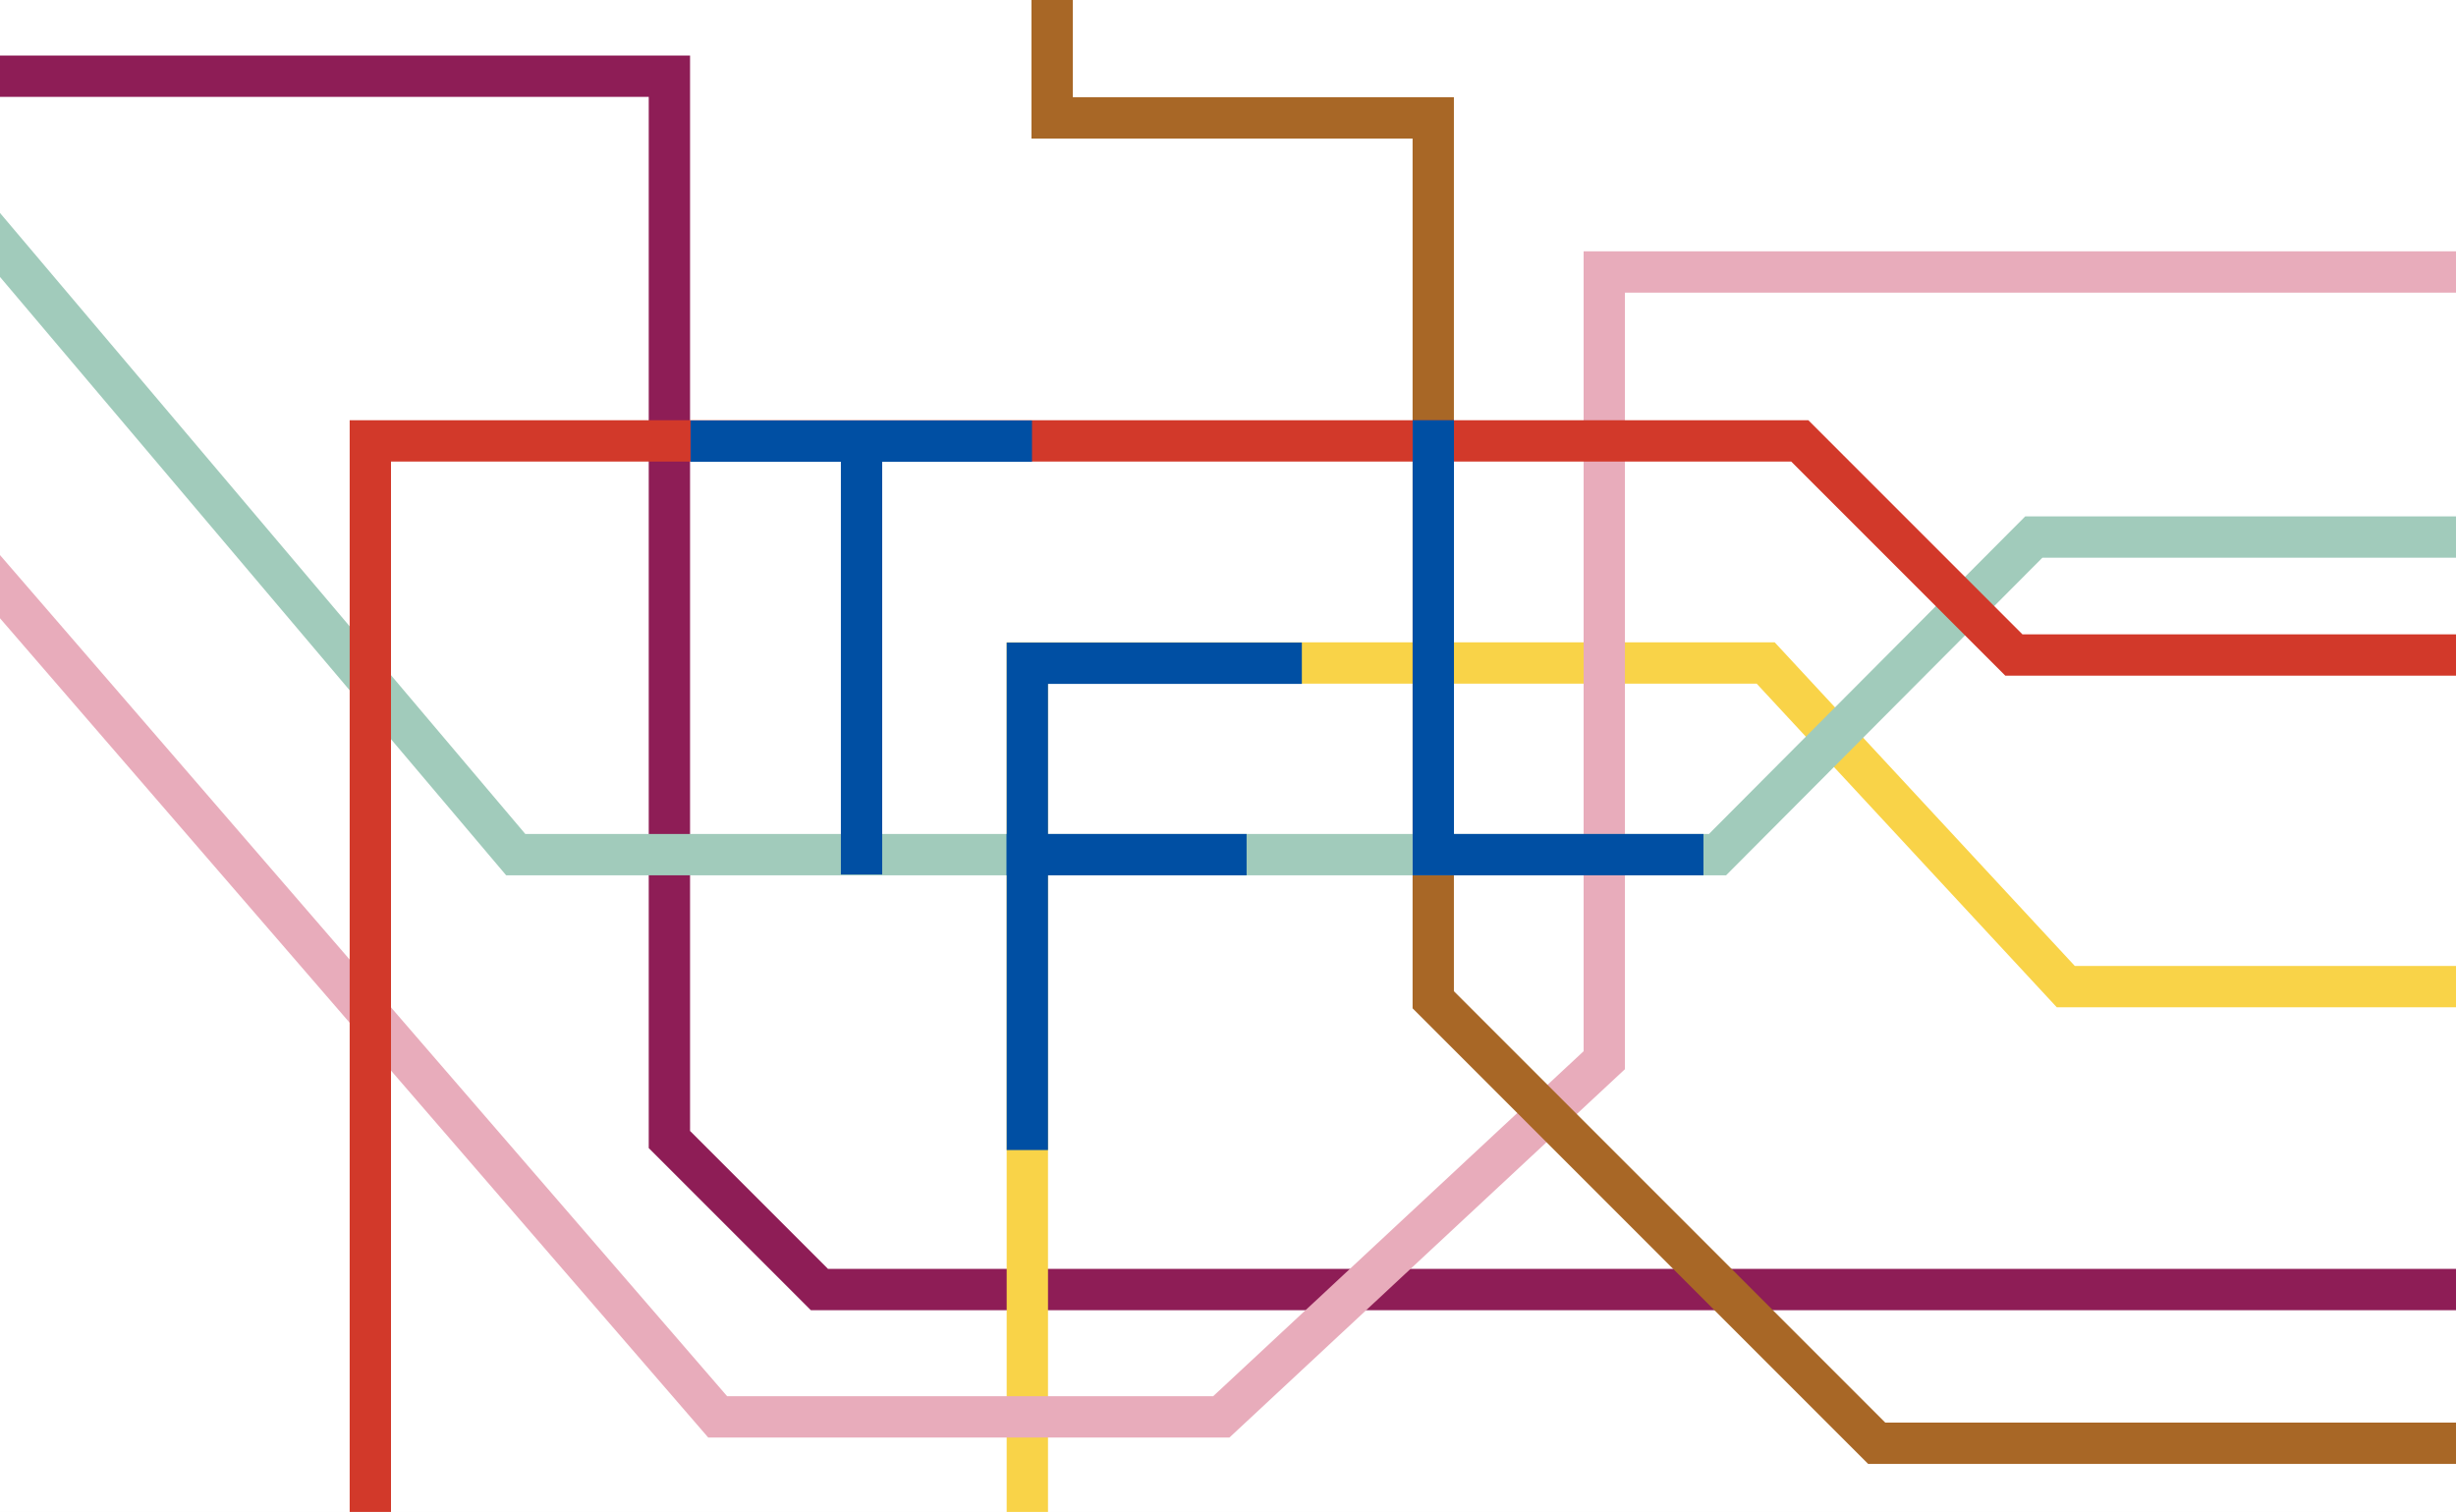
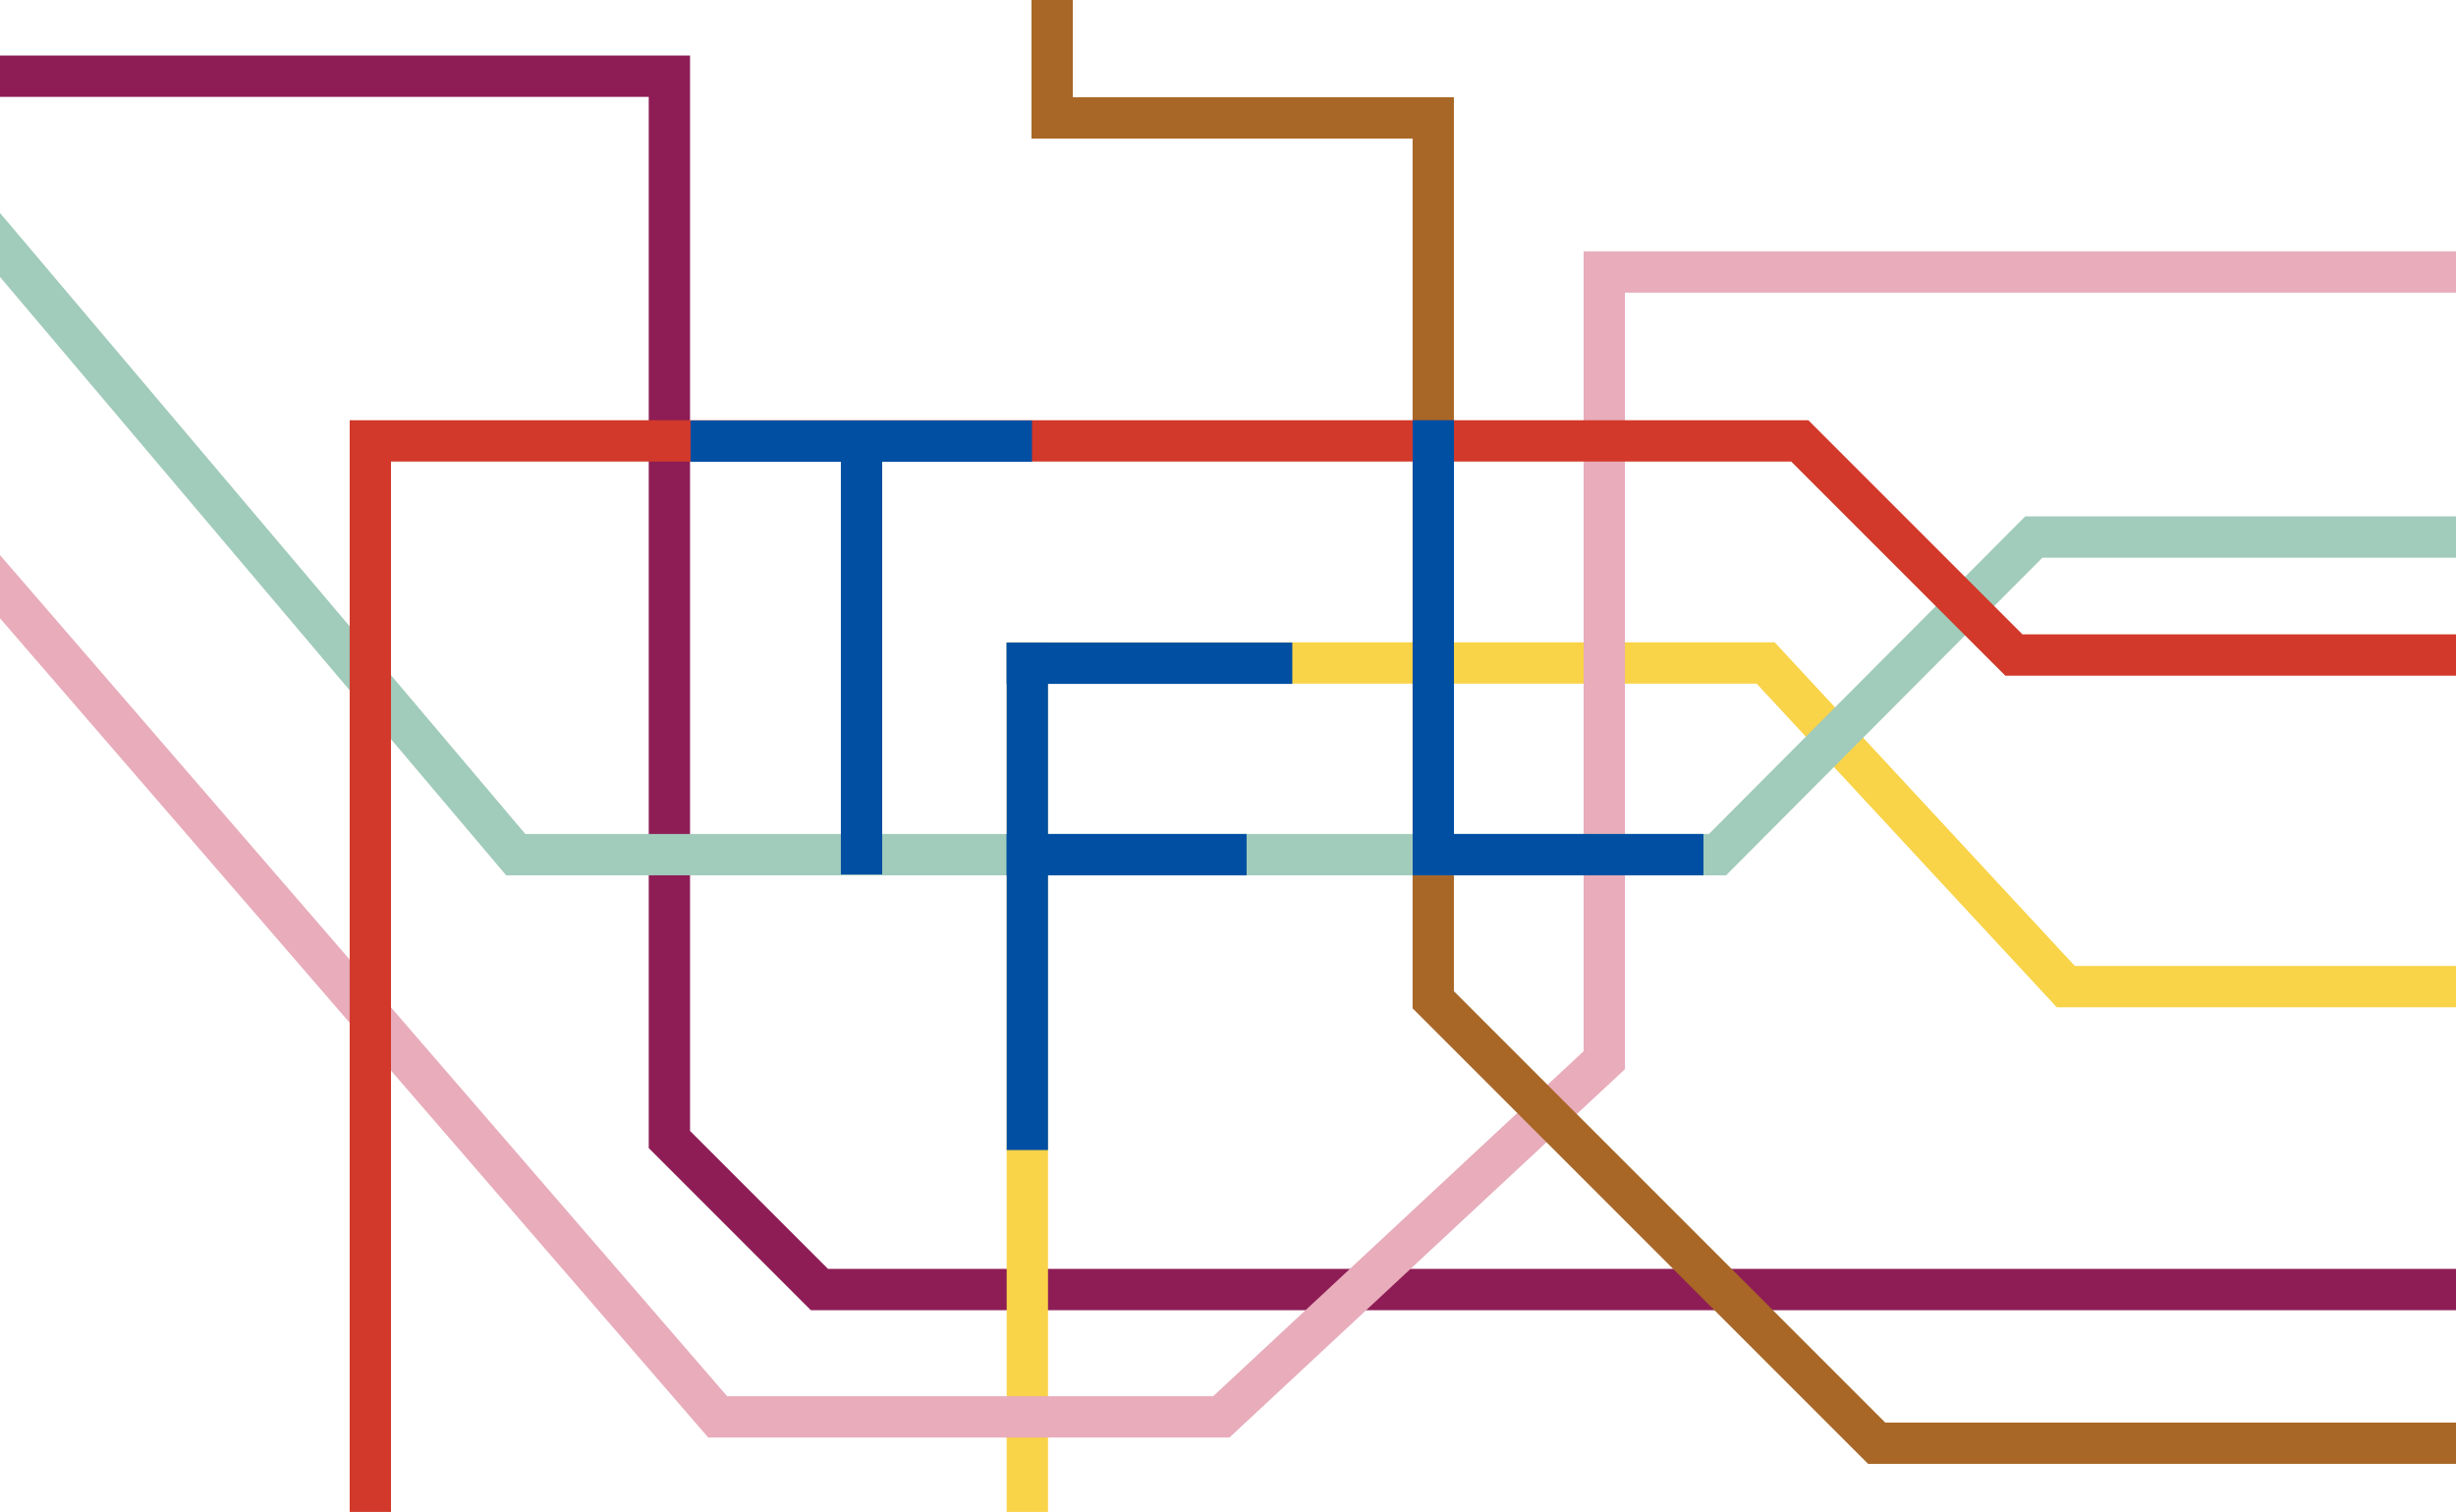
<svg xmlns="http://www.w3.org/2000/svg" width="4755" height="2927" viewBox="0 0 4755 2927" fill="none">
  <g id="map" clip-path="url(#clip0_41_95)">
    <rect width="4755" height="2927" fill="white" />
    <path id="line6" d="M-100 147.539H1296V701.034V2206.03L1586.5 2496.53H4907" stroke="#8E1D56" stroke-width="80" stroke-linecap="square" />
    <path id="line4" d="M1989 2942.04V1283.54H3418.5L3999.5 1910H4924.5" stroke="#F9D348" stroke-width="80" stroke-linecap="square" />
    <path id="line2" d="M4985.5 526.539H3106V1672.04V2052.5L2364.5 2743.04H1389.5L-135.5 979.039" stroke="#E8ACBB" stroke-width="80" />
    <path id="line1" d="M2037 -181.5L2037 228.31H2774.88L2774.88 1654.54L2774.88 1935.5L3633.5 2794.12H4759.5" stroke="#A86726" stroke-width="80" />
    <path id="line5" d="M4795 -422.461L4795 1039.69L4253.8 1039.69L3937.64 1039.69L3325.24 1654.54L998.5 1654.54L-83.5 375.5" stroke="#A1CBBB" stroke-width="80" stroke-linecap="square" />
    <path id="line3" d="M4944 1268.04H3899L3484.5 853.539H717C717 1876.34 717 2785.54 717 2936.54" stroke="#D2392A" stroke-width="80" />
    <path id="F2" d="M1989 1654.54H2373.5" stroke="#004FA3" stroke-width="80" stroke-linecap="square" />
-     <path id="F1" d="M2480.5 1284H1989V2186.46" stroke="#004FA3" stroke-width="80" stroke-linecap="square" />
+     <path id="F3" d="M1989 1284H2462" stroke="#004FA3" stroke-width="80" stroke-linecap="square" />
+     <path id="F1" d="M1989 1284V2186.46" stroke="#004FA3" stroke-width="80" stroke-linecap="square" />
    <path id="T2" d="M1377 854H1958" stroke="#004FA3" stroke-width="80" stroke-linecap="square" />
    <path id="T1" d="M1668 855.539V1653" stroke="#004FA3" stroke-width="80" stroke-linecap="square" />
    <path id="L" d="M2775 853.5V1654.54H3258" stroke="#004FA3" stroke-width="80" stroke-linecap="square" />
  </g>
  <defs>
    <clipPath id="clip0_41_95">
      <rect width="4755" height="2927" fill="white" />
    </clipPath>
  </defs>
</svg>
